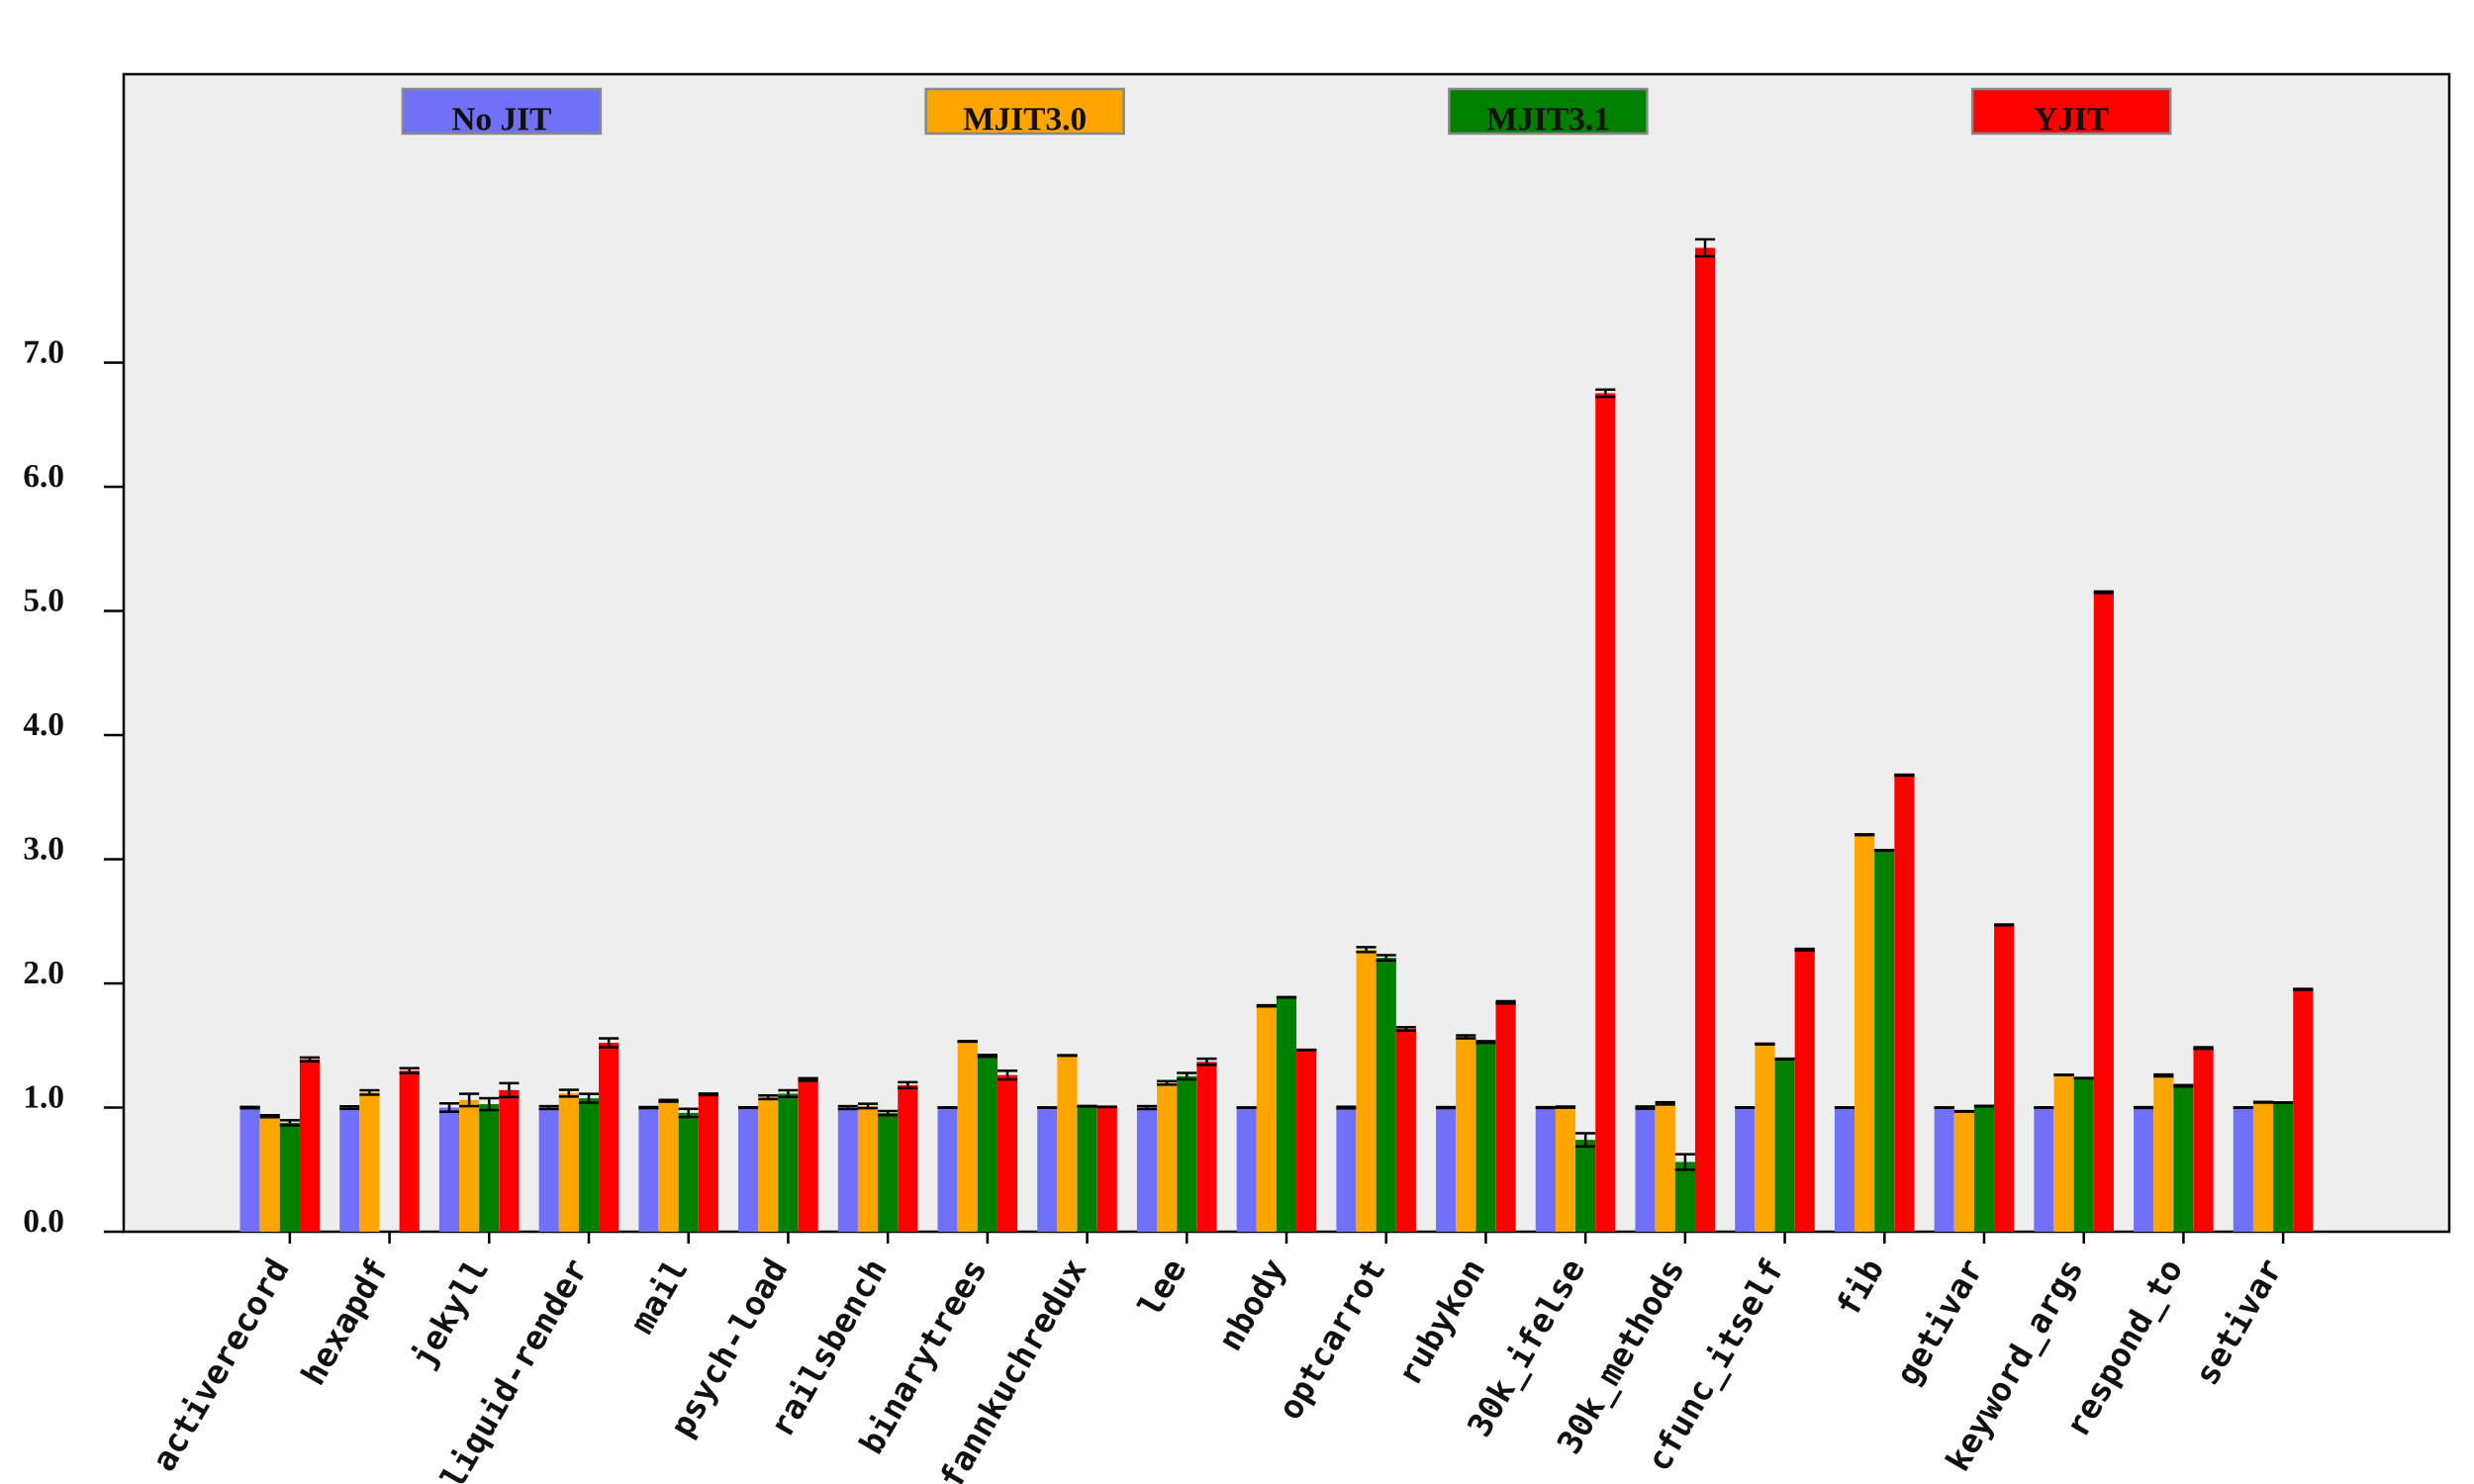
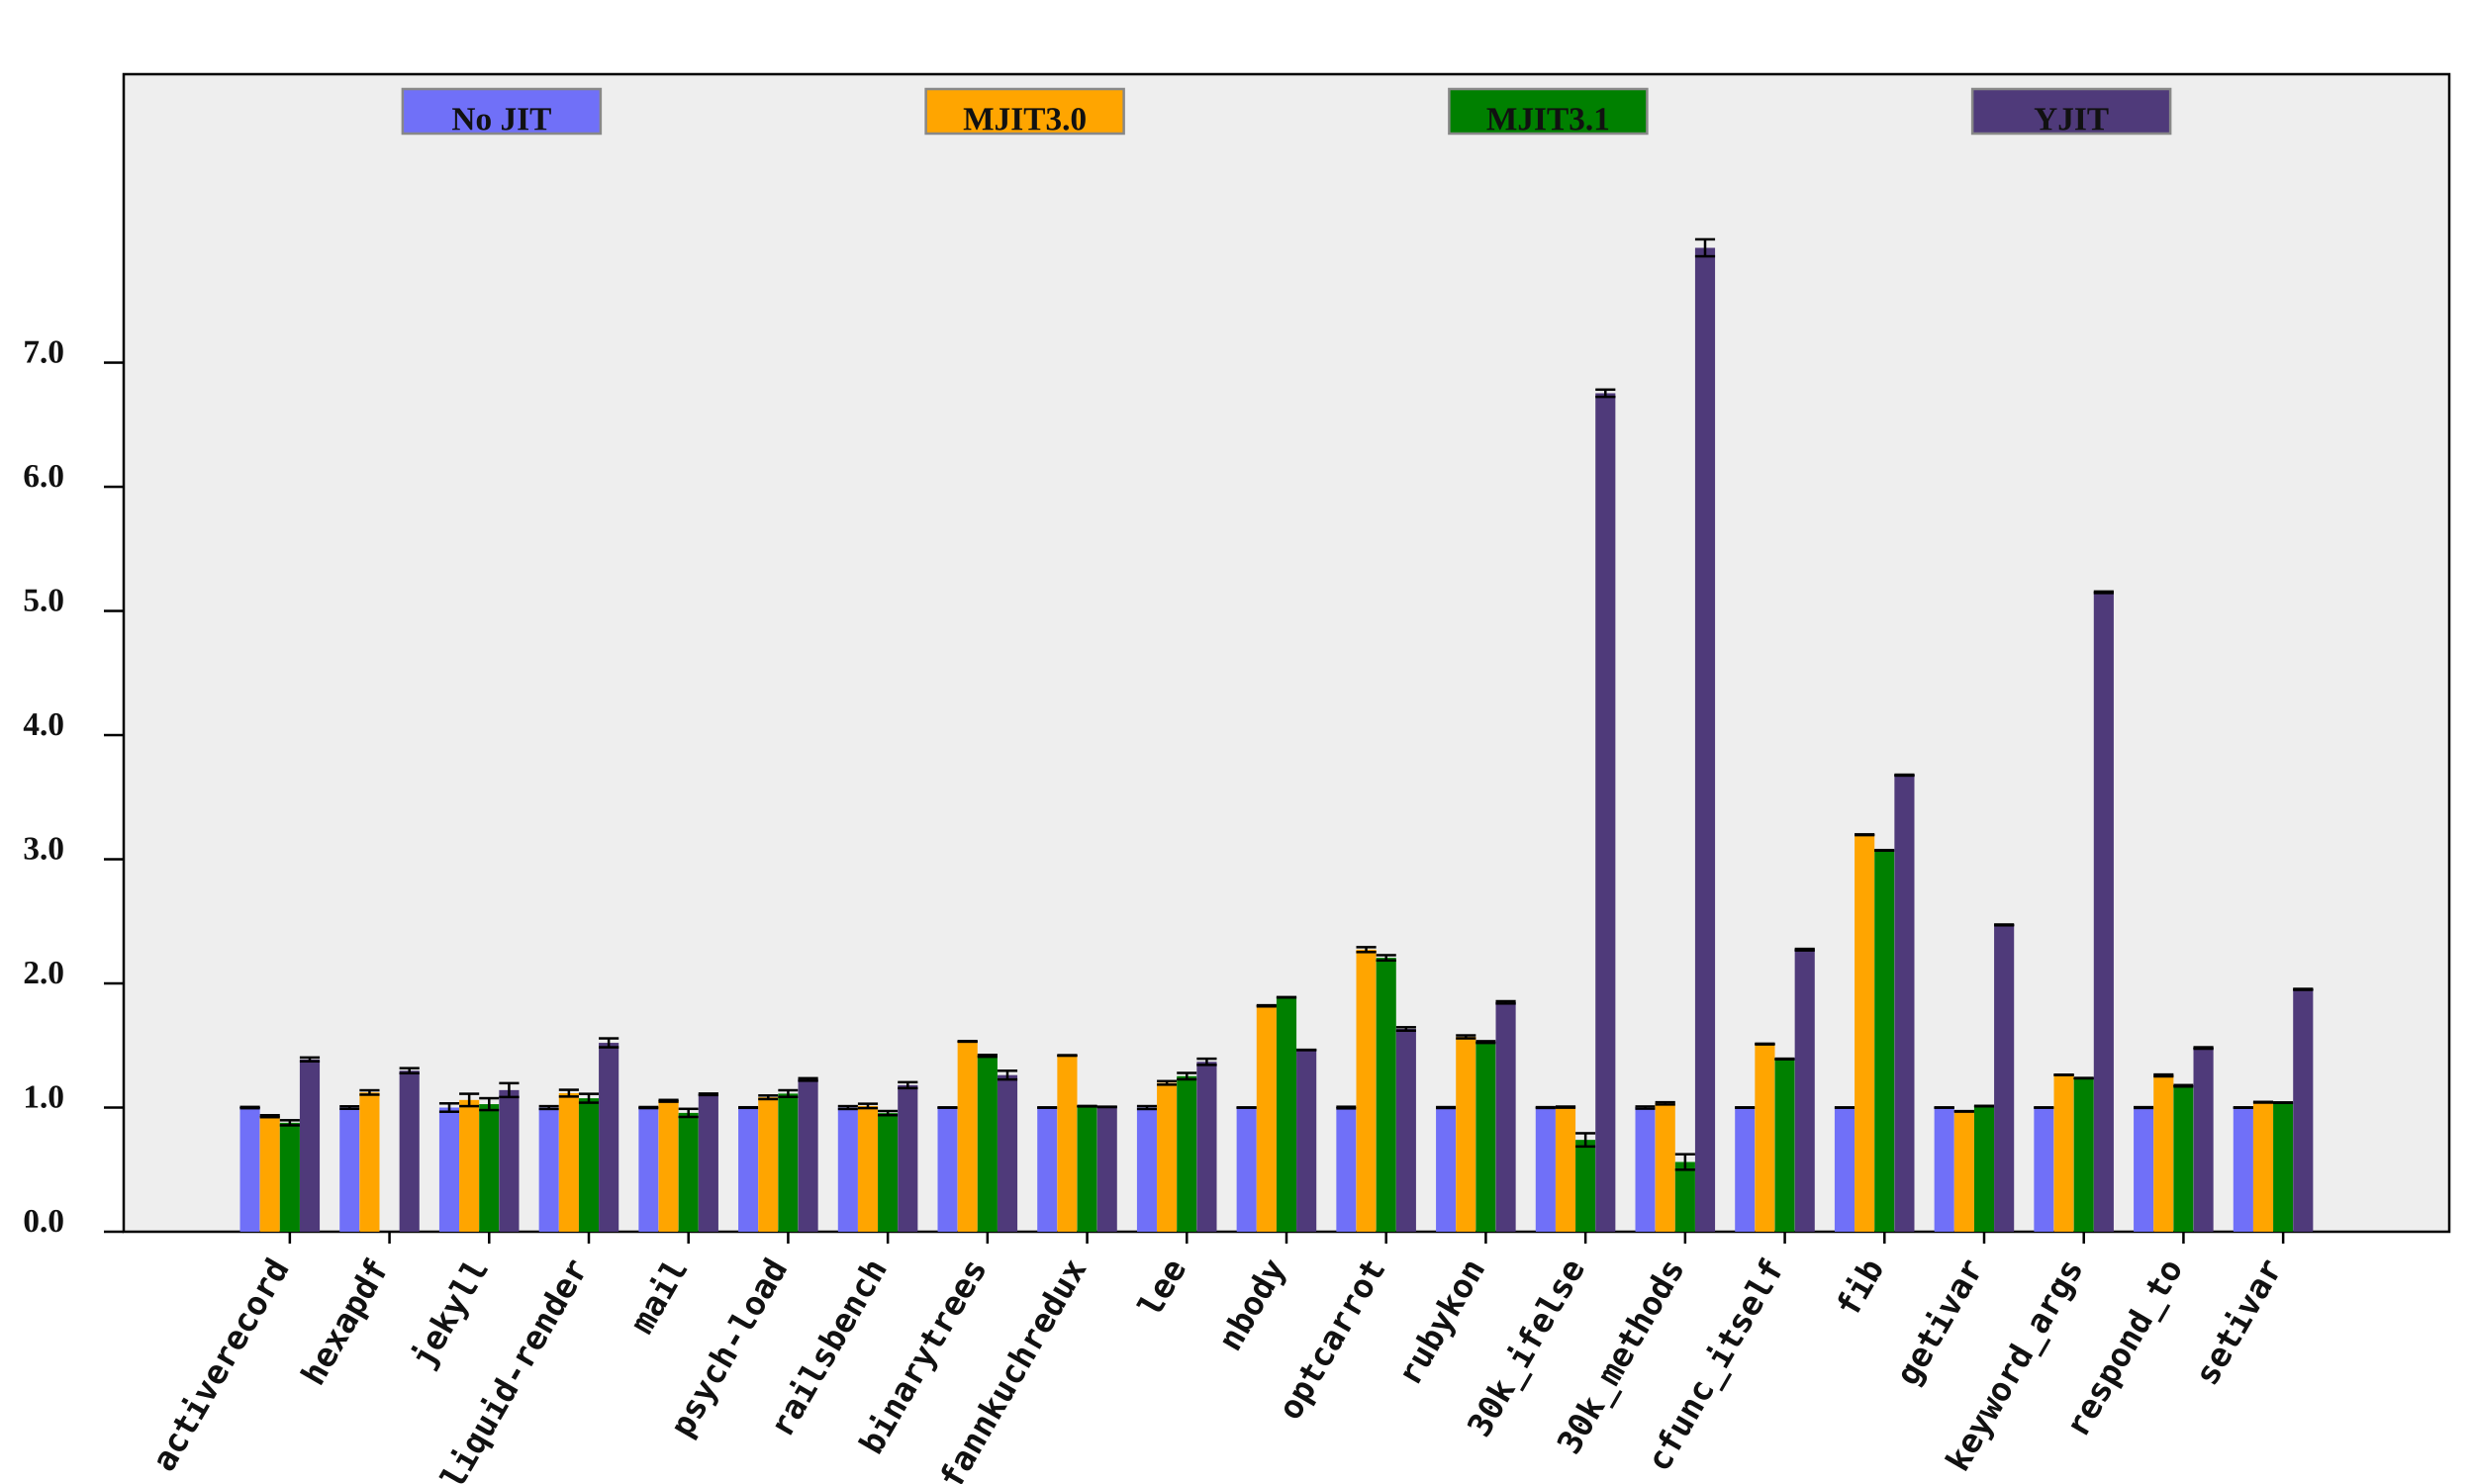
<svg xmlns="http://www.w3.org/2000/svg" viewBox="0 0 1000 600" width="100%" height="100%">
  <rect x="50.0" y="30.0" width="940.0" height="468" stroke="#000" fill="#EEE" />
  <line x1="42.0" y1="498" x2="50.0" y2="498" stroke="#000" />
  <text x="26" y="498" text-anchor="end" font-weight="bold" font-size="small" fill="#111">
0.0
</text>
  <line x1="42.0" y1="447.803" x2="50.0" y2="447.803" stroke="#000" />
  <text x="26" y="447.803" text-anchor="end" font-weight="bold" font-size="small" fill="#111">
1.0
</text>
  <line x1="42.0" y1="397.607" x2="50.0" y2="397.607" stroke="#000" />
  <text x="26" y="397.607" text-anchor="end" font-weight="bold" font-size="small" fill="#111">
2.0
</text>
  <line x1="42.0" y1="347.41" x2="50.0" y2="347.41" stroke="#000" />
  <text x="26" y="347.41" text-anchor="end" font-weight="bold" font-size="small" fill="#111">
3.0
</text>
  <line x1="42.0" y1="297.213" x2="50.0" y2="297.213" stroke="#000" />
  <text x="26" y="297.213" text-anchor="end" font-weight="bold" font-size="small" fill="#111">
4.0
</text>
  <line x1="42.0" y1="247.017" x2="50.0" y2="247.017" stroke="#000" />
  <text x="26" y="247.017" text-anchor="end" font-weight="bold" font-size="small" fill="#111">
5.0
</text>
  <line x1="42.0" y1="196.82" x2="50.0" y2="196.82" stroke="#000" />
  <text x="26" y="196.82" text-anchor="end" font-weight="bold" font-size="small" fill="#111">
6.0
</text>
  <line x1="42.0" y1="146.624" x2="50.0" y2="146.624" stroke="#000" />
  <text x="26" y="146.624" text-anchor="end" font-weight="bold" font-size="small" fill="#111">
7.0
</text>
  <rect x="162.75" y="36" width="80.0" height="18.0" fill="#7070f8" stroke="#888" />
  <text x="202.75" y="52.5" font-size="small" text-anchor="middle" font-weight="bold" fill="#111">
No JIT
</text>
  <rect x="374.25" y="36" width="80.0" height="18.0" fill="orange" stroke="#888" />
  <text x="414.25" y="52.5" font-size="small" text-anchor="middle" font-weight="bold" fill="#111">
MJIT3.0
</text>
  <rect x="585.75" y="36" width="80.0" height="18.0" fill="green" stroke="#888" />
  <text x="625.75" y="52.5" font-size="small" text-anchor="middle" font-weight="bold" fill="#111">
MJIT3.1
</text>
-   <rect x="797.25" y="36" width="80.0" height="18.0" fill="red" stroke="#888" />
+   <rect x="797.25" y="36" width="80.0" height="18.0" fill="#4F3A7A" stroke="#888" />
  <text x="837.25" y="52.5" font-size="small" text-anchor="middle" font-weight="bold" fill="#111">
YJIT
</text>
  <rect x="97.0" y="447.803" width="8.057" height="50.197" fill="#7070f8" data-tooltip="1.00x No-JIT time (No JIT)" />
  <line x1="97.0" y1="447.54" x2="105.057" y2="447.54" stroke="#000" />
  <line x1="97.0" y1="448.067" x2="105.057" y2="448.067" stroke="#000" />
  <line x1="101.029" y1="447.54" x2="101.029" y2="448.067" stroke="#000" />
  <rect x="105.057" y="451.298" width="8.057" height="46.702" fill="orange" data-tooltip="0.93x No-JIT time (MJIT3.0)" />
  <line x1="105.057" y1="450.907" x2="113.114" y2="450.907" stroke="#000" />
  <line x1="105.057" y1="451.69" x2="113.114" y2="451.69" stroke="#000" />
  <line x1="109.086" y1="450.907" x2="109.086" y2="451.69" stroke="#000" />
  <rect x="113.114" y="453.951" width="8.057" height="44.049" fill="green" data-tooltip="0.88x No-JIT time (MJIT3.1)" />
  <line x1="113.114" y1="452.926" x2="121.171" y2="452.926" stroke="#000" />
  <line x1="113.114" y1="454.977" x2="121.171" y2="454.977" stroke="#000" />
  <line x1="117.143" y1="452.926" x2="117.143" y2="454.977" stroke="#000" />
-   <rect x="121.171" y="428.331" width="8.057" height="69.669" fill="red" data-tooltip="1.39x No-JIT time (YJIT)" />
+   <rect x="121.171" y="428.331" width="8.057" height="69.669" fill="#4F3A7A" data-tooltip="1.39x No-JIT time (YJIT)" />
  <line x1="121.171" y1="427.554" x2="129.229" y2="427.554" stroke="#000" />
  <line x1="121.171" y1="429.109" x2="129.229" y2="429.109" stroke="#000" />
  <line x1="125.2" y1="427.554" x2="125.2" y2="429.109" stroke="#000" />
  <line x1="117.143" y1="498.0" x2="117.143" y2="502.8" stroke="#000" />
  <text x="117.143" y="512.4" fill="#111" font-size="small" font-family="monospace" font-weight="bold" text-anchor="end" transform="rotate(-60, 117.1429, 512.4)">
activerecord
</text>
  <rect x="137.286" y="447.803" width="8.057" height="50.197" fill="#7070f8" data-tooltip="1.00x No-JIT time (No JIT)" />
  <line x1="137.286" y1="447.314" x2="145.343" y2="447.314" stroke="#000" />
  <line x1="137.286" y1="448.293" x2="145.343" y2="448.293" stroke="#000" />
  <line x1="141.314" y1="447.314" x2="141.314" y2="448.293" stroke="#000" />
  <rect x="145.343" y="441.704" width="8.057" height="56.296" fill="orange" data-tooltip="1.12x No-JIT time (MJIT3.0)" />
  <line x1="145.343" y1="440.82" x2="153.4" y2="440.82" stroke="#000" />
  <line x1="145.343" y1="442.588" x2="153.4" y2="442.588" stroke="#000" />
  <line x1="149.371" y1="440.82" x2="149.371" y2="442.588" stroke="#000" />
-   <rect x="161.457" y="432.895" width="8.057" height="65.105" fill="red" data-tooltip="1.30x No-JIT time (YJIT)" />
+   <rect x="161.457" y="432.895" width="8.057" height="65.105" fill="#4F3A7A" data-tooltip="1.30x No-JIT time (YJIT)" />
  <line x1="161.457" y1="431.878" x2="169.514" y2="431.878" stroke="#000" />
  <line x1="161.457" y1="433.912" x2="169.514" y2="433.912" stroke="#000" />
  <line x1="165.486" y1="431.878" x2="165.486" y2="433.912" stroke="#000" />
  <line x1="157.429" y1="498.0" x2="157.429" y2="502.8" stroke="#000" />
  <text x="157.429" y="512.4" fill="#111" font-size="small" font-family="monospace" font-weight="bold" text-anchor="end" transform="rotate(-60, 157.4286, 512.4)">
hexapdf
</text>
  <rect x="177.571" y="447.803" width="8.057" height="50.197" fill="#7070f8" data-tooltip="1.00x No-JIT time (No JIT)" />
  <line x1="177.571" y1="446.119" x2="185.629" y2="446.119" stroke="#000" />
  <line x1="177.571" y1="449.488" x2="185.629" y2="449.488" stroke="#000" />
  <line x1="181.6" y1="446.119" x2="181.6" y2="449.488" stroke="#000" />
  <rect x="185.629" y="444.735" width="8.057" height="53.265" fill="orange" data-tooltip="1.06x No-JIT time (MJIT3.0)" />
  <line x1="185.629" y1="442.234" x2="193.686" y2="442.234" stroke="#000" />
  <line x1="185.629" y1="447.236" x2="193.686" y2="447.236" stroke="#000" />
  <line x1="189.657" y1="442.234" x2="189.657" y2="447.236" stroke="#000" />
  <rect x="193.686" y="446.425" width="8.057" height="51.575" fill="green" data-tooltip="1.03x No-JIT time (MJIT3.1)" />
  <line x1="193.686" y1="444.025" x2="201.743" y2="444.025" stroke="#000" />
  <line x1="193.686" y1="448.825" x2="201.743" y2="448.825" stroke="#000" />
  <line x1="197.714" y1="444.025" x2="197.714" y2="448.825" stroke="#000" />
-   <rect x="201.743" y="440.746" width="8.057" height="57.254" fill="red" data-tooltip="1.14x No-JIT time (YJIT)" />
+   <rect x="201.743" y="440.746" width="8.057" height="57.254" fill="#4F3A7A" data-tooltip="1.14x No-JIT time (YJIT)" />
  <line x1="201.743" y1="437.94" x2="209.8" y2="437.94" stroke="#000" />
  <line x1="201.743" y1="443.551" x2="209.8" y2="443.551" stroke="#000" />
  <line x1="205.771" y1="437.94" x2="205.771" y2="443.551" stroke="#000" />
  <line x1="197.714" y1="498.0" x2="197.714" y2="502.8" stroke="#000" />
  <text x="197.714" y="512.4" fill="#111" font-size="small" font-family="monospace" font-weight="bold" text-anchor="end" transform="rotate(-60, 197.7143, 512.4)">
jekyll
</text>
  <rect x="217.857" y="447.803" width="8.057" height="50.197" fill="#7070f8" data-tooltip="1.00x No-JIT time (No JIT)" />
  <line x1="217.857" y1="447.24" x2="225.914" y2="447.24" stroke="#000" />
  <line x1="217.857" y1="448.367" x2="225.914" y2="448.367" stroke="#000" />
  <line x1="221.886" y1="447.24" x2="221.886" y2="448.367" stroke="#000" />
  <rect x="225.914" y="441.987" width="8.057" height="56.013" fill="orange" data-tooltip="1.12x No-JIT time (MJIT3.0)" />
  <line x1="225.914" y1="440.628" x2="233.971" y2="440.628" stroke="#000" />
  <line x1="225.914" y1="443.347" x2="233.971" y2="443.347" stroke="#000" />
  <line x1="229.943" y1="440.628" x2="229.943" y2="443.347" stroke="#000" />
  <rect x="233.971" y="444.046" width="8.057" height="53.954" fill="green" data-tooltip="1.07x No-JIT time (MJIT3.1)" />
  <line x1="233.971" y1="442.26" x2="242.029" y2="442.26" stroke="#000" />
  <line x1="233.971" y1="445.833" x2="242.029" y2="445.833" stroke="#000" />
  <line x1="238" y1="442.26" x2="238" y2="445.833" stroke="#000" />
-   <rect x="242.029" y="421.627" width="8.057" height="76.373" fill="red" data-tooltip="1.52x No-JIT time (YJIT)" />
+   <rect x="242.029" y="421.627" width="8.057" height="76.373" fill="#4F3A7A" data-tooltip="1.52x No-JIT time (YJIT)" />
  <line x1="242.029" y1="419.825" x2="250.086" y2="419.825" stroke="#000" />
  <line x1="242.029" y1="423.43" x2="250.086" y2="423.43" stroke="#000" />
  <line x1="246.057" y1="419.825" x2="246.057" y2="423.43" stroke="#000" />
  <line x1="238.0" y1="498.0" x2="238.0" y2="502.8" stroke="#000" />
  <text x="238.0" y="512.4" fill="#111" font-size="small" font-family="monospace" font-weight="bold" text-anchor="end" transform="rotate(-60, 238.0, 512.4)">
liquid-render
</text>
  <rect x="258.143" y="447.803" width="8.057" height="50.197" fill="#7070f8" data-tooltip="1.00x No-JIT time (No JIT)" />
  <line x1="258.143" y1="447.59" x2="266.2" y2="447.59" stroke="#000" />
  <line x1="258.143" y1="448.017" x2="266.2" y2="448.017" stroke="#000" />
  <line x1="262.171" y1="447.59" x2="262.171" y2="448.017" stroke="#000" />
  <rect x="266.2" y="445.077" width="8.057" height="52.923" fill="orange" data-tooltip="1.05x No-JIT time (MJIT3.0)" />
  <line x1="266.2" y1="444.716" x2="274.257" y2="444.716" stroke="#000" />
  <line x1="266.2" y1="445.438" x2="274.257" y2="445.438" stroke="#000" />
  <line x1="270.229" y1="444.716" x2="270.229" y2="445.438" stroke="#000" />
  <rect x="274.257" y="449.958" width="8.057" height="48.042" fill="green" data-tooltip="0.96x No-JIT time (MJIT3.1)" />
  <line x1="274.257" y1="448.319" x2="282.314" y2="448.319" stroke="#000" />
  <line x1="274.257" y1="451.596" x2="282.314" y2="451.596" stroke="#000" />
  <line x1="278.286" y1="448.319" x2="278.286" y2="451.596" stroke="#000" />
-   <rect x="282.314" y="442.447" width="8.057" height="55.553" fill="red" data-tooltip="1.11x No-JIT time (YJIT)" />
+   <rect x="282.314" y="442.447" width="8.057" height="55.553" fill="#4F3A7A" data-tooltip="1.11x No-JIT time (YJIT)" />
  <line x1="282.314" y1="442.146" x2="290.371" y2="442.146" stroke="#000" />
  <line x1="282.314" y1="442.747" x2="290.371" y2="442.747" stroke="#000" />
  <line x1="286.343" y1="442.146" x2="286.343" y2="442.747" stroke="#000" />
  <line x1="278.286" y1="498.0" x2="278.286" y2="502.8" stroke="#000" />
  <text x="278.286" y="512.4" fill="#111" font-size="small" font-family="monospace" font-weight="bold" text-anchor="end" transform="rotate(-60, 278.2857, 512.4)">
mail
</text>
  <rect x="298.429" y="447.803" width="8.057" height="50.197" fill="#7070f8" data-tooltip="1.00x No-JIT time (No JIT)" />
  <line x1="298.429" y1="447.686" x2="306.486" y2="447.686" stroke="#000" />
  <line x1="298.429" y1="447.921" x2="306.486" y2="447.921" stroke="#000" />
  <line x1="302.457" y1="447.686" x2="302.457" y2="447.921" stroke="#000" />
  <rect x="306.486" y="443.655" width="8.057" height="54.345" fill="orange" data-tooltip="1.08x No-JIT time (MJIT3.0)" />
  <line x1="306.486" y1="442.925" x2="314.543" y2="442.925" stroke="#000" />
  <line x1="306.486" y1="444.384" x2="314.543" y2="444.384" stroke="#000" />
  <line x1="310.514" y1="442.925" x2="310.514" y2="444.384" stroke="#000" />
  <rect x="314.543" y="442.155" width="8.057" height="55.845" fill="green" data-tooltip="1.11x No-JIT time (MJIT3.1)" />
  <line x1="314.543" y1="440.807" x2="322.6" y2="440.807" stroke="#000" />
  <line x1="314.543" y1="443.503" x2="322.6" y2="443.503" stroke="#000" />
  <line x1="318.571" y1="440.807" x2="318.571" y2="443.503" stroke="#000" />
-   <rect x="322.6" y="436.438" width="8.057" height="61.562" fill="red" data-tooltip="1.23x No-JIT time (YJIT)" />
+   <rect x="322.6" y="436.438" width="8.057" height="61.562" fill="#4F3A7A" data-tooltip="1.23x No-JIT time (YJIT)" />
  <line x1="322.6" y1="435.938" x2="330.657" y2="435.938" stroke="#000" />
  <line x1="322.6" y1="436.938" x2="330.657" y2="436.938" stroke="#000" />
  <line x1="326.629" y1="435.938" x2="326.629" y2="436.938" stroke="#000" />
  <line x1="318.571" y1="498.0" x2="318.571" y2="502.8" stroke="#000" />
  <text x="318.571" y="512.4" fill="#111" font-size="small" font-family="monospace" font-weight="bold" text-anchor="end" transform="rotate(-60, 318.5714, 512.4)">
psych-load
</text>
  <rect x="338.714" y="447.803" width="8.057" height="50.197" fill="#7070f8" data-tooltip="1.00x No-JIT time (No JIT)" />
  <line x1="338.714" y1="447.231" x2="346.771" y2="447.231" stroke="#000" />
  <line x1="338.714" y1="448.376" x2="346.771" y2="448.376" stroke="#000" />
  <line x1="342.743" y1="447.231" x2="342.743" y2="448.376" stroke="#000" />
  <rect x="346.771" y="447.147" width="8.057" height="50.853" fill="orange" data-tooltip="1.01x No-JIT time (MJIT3.0)" />
  <line x1="346.771" y1="446.259" x2="354.829" y2="446.259" stroke="#000" />
  <line x1="346.771" y1="448.036" x2="354.829" y2="448.036" stroke="#000" />
  <line x1="350.8" y1="446.259" x2="350.8" y2="448.036" stroke="#000" />
  <rect x="354.829" y="450.046" width="8.057" height="47.954" fill="green" data-tooltip="0.96x No-JIT time (MJIT3.1)" />
  <line x1="354.829" y1="449.203" x2="362.886" y2="449.203" stroke="#000" />
  <line x1="354.829" y1="450.89" x2="362.886" y2="450.89" stroke="#000" />
  <line x1="358.857" y1="449.203" x2="358.857" y2="450.89" stroke="#000" />
-   <rect x="362.886" y="438.749" width="8.057" height="59.251" fill="red" data-tooltip="1.18x No-JIT time (YJIT)" />
+   <rect x="362.886" y="438.749" width="8.057" height="59.251" fill="#4F3A7A" data-tooltip="1.18x No-JIT time (YJIT)" />
  <line x1="362.886" y1="437.549" x2="370.943" y2="437.549" stroke="#000" />
  <line x1="362.886" y1="439.949" x2="370.943" y2="439.949" stroke="#000" />
  <line x1="366.914" y1="437.549" x2="366.914" y2="439.949" stroke="#000" />
  <line x1="358.857" y1="498.0" x2="358.857" y2="502.8" stroke="#000" />
  <text x="358.857" y="512.4" fill="#111" font-size="small" font-family="monospace" font-weight="bold" text-anchor="end" transform="rotate(-60, 358.8571, 512.4)">
railsbench
</text>
  <rect x="379.0" y="447.803" width="8.057" height="50.197" fill="#7070f8" data-tooltip="1.00x No-JIT time (No JIT)" />
  <line x1="379.0" y1="447.757" x2="387.057" y2="447.757" stroke="#000" />
  <line x1="379.0" y1="447.85" x2="387.057" y2="447.85" stroke="#000" />
  <line x1="383.029" y1="447.757" x2="383.029" y2="447.85" stroke="#000" />
  <rect x="387.057" y="421.058" width="8.057" height="76.942" fill="orange" data-tooltip="1.53x No-JIT time (MJIT3.0)" />
  <line x1="387.057" y1="420.946" x2="395.114" y2="420.946" stroke="#000" />
  <line x1="387.057" y1="421.169" x2="395.114" y2="421.169" stroke="#000" />
  <line x1="391.086" y1="420.946" x2="391.086" y2="421.169" stroke="#000" />
  <rect x="395.114" y="426.881" width="8.057" height="71.119" fill="green" data-tooltip="1.42x No-JIT time (MJIT3.1)" />
  <line x1="395.114" y1="426.508" x2="403.171" y2="426.508" stroke="#000" />
  <line x1="395.114" y1="427.255" x2="403.171" y2="427.255" stroke="#000" />
  <line x1="399.143" y1="426.508" x2="399.143" y2="427.255" stroke="#000" />
-   <rect x="403.171" y="434.684" width="8.057" height="63.316" fill="red" data-tooltip="1.26x No-JIT time (YJIT)" />
+   <rect x="403.171" y="434.684" width="8.057" height="63.316" fill="#4F3A7A" data-tooltip="1.26x No-JIT time (YJIT)" />
  <line x1="403.171" y1="432.921" x2="411.229" y2="432.921" stroke="#000" />
  <line x1="403.171" y1="436.448" x2="411.229" y2="436.448" stroke="#000" />
  <line x1="407.2" y1="432.921" x2="407.2" y2="436.448" stroke="#000" />
  <line x1="399.143" y1="498.0" x2="399.143" y2="502.8" stroke="#000" />
  <text x="399.143" y="512.4" fill="#111" font-size="small" font-family="monospace" font-weight="bold" text-anchor="end" transform="rotate(-60, 399.1429, 512.4)">
binarytrees
</text>
  <rect x="419.286" y="447.803" width="8.057" height="50.197" fill="#7070f8" data-tooltip="1.00x No-JIT time (No JIT)" />
  <line x1="419.286" y1="447.753" x2="427.343" y2="447.753" stroke="#000" />
  <line x1="419.286" y1="447.854" x2="427.343" y2="447.854" stroke="#000" />
  <line x1="423.314" y1="447.753" x2="423.314" y2="447.854" stroke="#000" />
  <rect x="427.343" y="426.737" width="8.057" height="71.263" fill="orange" data-tooltip="1.42x No-JIT time (MJIT3.0)" />
  <line x1="427.343" y1="426.646" x2="435.4" y2="426.646" stroke="#000" />
  <line x1="427.343" y1="426.828" x2="435.4" y2="426.828" stroke="#000" />
  <line x1="431.371" y1="426.646" x2="431.371" y2="426.828" stroke="#000" />
  <rect x="435.4" y="447.237" width="8.057" height="50.763" fill="green" data-tooltip="1.01x No-JIT time (MJIT3.1)" />
  <line x1="435.4" y1="447.16" x2="443.457" y2="447.16" stroke="#000" />
  <line x1="435.4" y1="447.314" x2="443.457" y2="447.314" stroke="#000" />
  <line x1="439.429" y1="447.16" x2="439.429" y2="447.314" stroke="#000" />
-   <rect x="443.457" y="447.55" width="8.057" height="50.45" fill="red" data-tooltip="1.01x No-JIT time (YJIT)" />
+   <rect x="443.457" y="447.55" width="8.057" height="50.45" fill="#4F3A7A" data-tooltip="1.01x No-JIT time (YJIT)" />
  <line x1="443.457" y1="447.493" x2="451.514" y2="447.493" stroke="#000" />
  <line x1="443.457" y1="447.607" x2="451.514" y2="447.607" stroke="#000" />
  <line x1="447.486" y1="447.493" x2="447.486" y2="447.607" stroke="#000" />
  <line x1="439.429" y1="498.0" x2="439.429" y2="502.8" stroke="#000" />
  <text x="439.429" y="512.4" fill="#111" font-size="small" font-family="monospace" font-weight="bold" text-anchor="end" transform="rotate(-60, 439.4286, 512.4)">
fannkuchredux
</text>
  <rect x="459.571" y="447.803" width="8.057" height="50.197" fill="#7070f8" data-tooltip="1.00x No-JIT time (No JIT)" />
  <line x1="459.571" y1="447.222" x2="467.629" y2="447.222" stroke="#000" />
  <line x1="459.571" y1="448.385" x2="467.629" y2="448.385" stroke="#000" />
  <line x1="463.6" y1="447.222" x2="463.6" y2="448.385" stroke="#000" />
  <rect x="467.629" y="437.826" width="8.057" height="60.174" fill="orange" data-tooltip="1.20x No-JIT time (MJIT3.0)" />
  <line x1="467.629" y1="437.12" x2="475.686" y2="437.12" stroke="#000" />
  <line x1="467.629" y1="438.533" x2="475.686" y2="438.533" stroke="#000" />
  <line x1="471.657" y1="437.12" x2="471.657" y2="438.533" stroke="#000" />
  <rect x="475.686" y="435.101" width="8.057" height="62.899" fill="green" data-tooltip="1.25x No-JIT time (MJIT3.1)" />
  <line x1="475.686" y1="433.806" x2="483.743" y2="433.806" stroke="#000" />
  <line x1="475.686" y1="436.396" x2="483.743" y2="436.396" stroke="#000" />
  <line x1="479.714" y1="433.806" x2="479.714" y2="436.396" stroke="#000" />
-   <rect x="483.743" y="429.3" width="8.057" height="68.7" fill="red" data-tooltip="1.37x No-JIT time (YJIT)" />
+   <rect x="483.743" y="429.3" width="8.057" height="68.7" fill="#4F3A7A" data-tooltip="1.37x No-JIT time (YJIT)" />
  <line x1="483.743" y1="428.049" x2="491.8" y2="428.049" stroke="#000" />
  <line x1="483.743" y1="430.552" x2="491.8" y2="430.552" stroke="#000" />
  <line x1="487.771" y1="428.049" x2="487.771" y2="430.552" stroke="#000" />
  <line x1="479.714" y1="498.0" x2="479.714" y2="502.8" stroke="#000" />
  <text x="479.714" y="512.4" fill="#111" font-size="small" font-family="monospace" font-weight="bold" text-anchor="end" transform="rotate(-60, 479.7143, 512.4)">
lee
</text>
  <rect x="499.857" y="447.803" width="8.057" height="50.197" fill="#7070f8" data-tooltip="1.00x No-JIT time (No JIT)" />
  <line x1="499.857" y1="447.784" x2="507.914" y2="447.784" stroke="#000" />
  <line x1="499.857" y1="447.822" x2="507.914" y2="447.822" stroke="#000" />
  <line x1="503.886" y1="447.784" x2="503.886" y2="447.822" stroke="#000" />
  <rect x="507.914" y="406.672" width="8.057" height="91.328" fill="orange" data-tooltip="1.82x No-JIT time (MJIT3.0)" />
  <line x1="507.914" y1="406.444" x2="515.971" y2="406.444" stroke="#000" />
  <line x1="507.914" y1="406.9" x2="515.971" y2="406.9" stroke="#000" />
  <line x1="511.943" y1="406.444" x2="511.943" y2="406.9" stroke="#000" />
  <rect x="515.971" y="403.217" width="8.057" height="94.783" fill="green" data-tooltip="1.89x No-JIT time (MJIT3.1)" />
  <line x1="515.971" y1="403.163" x2="524.029" y2="403.163" stroke="#000" />
  <line x1="515.971" y1="403.271" x2="524.029" y2="403.271" stroke="#000" />
  <line x1="520.0" y1="403.163" x2="520.0" y2="403.271" stroke="#000" />
-   <rect x="524.029" y="424.483" width="8.057" height="73.517" fill="red" data-tooltip="1.46x No-JIT time (YJIT)" />
+   <rect x="524.029" y="424.483" width="8.057" height="73.517" fill="#4F3A7A" data-tooltip="1.46x No-JIT time (YJIT)" />
  <line x1="524.029" y1="424.448" x2="532.086" y2="424.448" stroke="#000" />
  <line x1="524.029" y1="424.517" x2="532.086" y2="424.517" stroke="#000" />
  <line x1="528.057" y1="424.448" x2="528.057" y2="424.517" stroke="#000" />
  <line x1="520.0" y1="498.0" x2="520.0" y2="502.8" stroke="#000" />
  <text x="520.0" y="512.4" fill="#111" font-size="small" font-family="monospace" font-weight="bold" text-anchor="end" transform="rotate(-60, 520.0, 512.4)">
nbody
</text>
  <rect x="540.143" y="447.803" width="8.057" height="50.197" fill="#7070f8" data-tooltip="1.00x No-JIT time (No JIT)" />
  <line x1="540.143" y1="447.479" x2="548.2" y2="447.479" stroke="#000" />
  <line x1="540.143" y1="448.128" x2="548.2" y2="448.128" stroke="#000" />
  <line x1="544.171" y1="447.479" x2="544.171" y2="448.128" stroke="#000" />
  <rect x="548.2" y="383.936" width="8.057" height="114.064" fill="orange" data-tooltip="2.27x No-JIT time (MJIT3.0)" />
  <line x1="548.2" y1="382.949" x2="556.257" y2="382.949" stroke="#000" />
  <line x1="548.2" y1="384.923" x2="556.257" y2="384.923" stroke="#000" />
  <line x1="552.229" y1="382.949" x2="552.229" y2="384.923" stroke="#000" />
  <rect x="556.257" y="387.255" width="8.057" height="110.745" fill="green" data-tooltip="2.21x No-JIT time (MJIT3.1)" />
  <line x1="556.257" y1="386.184" x2="564.314" y2="386.184" stroke="#000" />
  <line x1="556.257" y1="388.325" x2="564.314" y2="388.325" stroke="#000" />
  <line x1="560.286" y1="386.184" x2="560.286" y2="388.325" stroke="#000" />
-   <rect x="564.314" y="416.019" width="8.057" height="81.981" fill="red" data-tooltip="1.63x No-JIT time (YJIT)" />
+   <rect x="564.314" y="416.019" width="8.057" height="81.981" fill="#4F3A7A" data-tooltip="1.63x No-JIT time (YJIT)" />
  <line x1="564.314" y1="415.329" x2="572.371" y2="415.329" stroke="#000" />
  <line x1="564.314" y1="416.708" x2="572.371" y2="416.708" stroke="#000" />
  <line x1="568.343" y1="415.329" x2="568.343" y2="416.708" stroke="#000" />
  <line x1="560.286" y1="498.0" x2="560.286" y2="502.8" stroke="#000" />
  <text x="560.286" y="512.4" fill="#111" font-size="small" font-family="monospace" font-weight="bold" text-anchor="end" transform="rotate(-60, 560.2857, 512.4)">
optcarrot
</text>
  <rect x="580.429" y="447.803" width="8.057" height="50.197" fill="#7070f8" data-tooltip="1.00x No-JIT time (No JIT)" />
  <line x1="580.429" y1="447.623" x2="588.486" y2="447.623" stroke="#000" />
  <line x1="580.429" y1="447.984" x2="588.486" y2="447.984" stroke="#000" />
  <line x1="584.457" y1="447.623" x2="584.457" y2="447.984" stroke="#000" />
  <rect x="588.486" y="419.214" width="8.057" height="78.786" fill="orange" data-tooltip="1.57x No-JIT time (MJIT3.0)" />
  <line x1="588.486" y1="418.615" x2="596.543" y2="418.615" stroke="#000" />
  <line x1="588.486" y1="419.813" x2="596.543" y2="419.813" stroke="#000" />
  <line x1="592.514" y1="418.615" x2="592.514" y2="419.813" stroke="#000" />
  <rect x="596.543" y="421.314" width="8.057" height="76.686" fill="green" data-tooltip="1.53x No-JIT time (MJIT3.1)" />
  <line x1="596.543" y1="420.968" x2="604.6" y2="420.968" stroke="#000" />
  <line x1="596.543" y1="421.661" x2="604.6" y2="421.661" stroke="#000" />
  <line x1="600.571" y1="420.968" x2="600.571" y2="421.661" stroke="#000" />
-   <rect x="604.6" y="405.264" width="8.057" height="92.736" fill="red" data-tooltip="1.85x No-JIT time (YJIT)" />
+   <rect x="604.6" y="405.264" width="8.057" height="92.736" fill="#4F3A7A" data-tooltip="1.85x No-JIT time (YJIT)" />
  <line x1="604.6" y1="404.804" x2="612.657" y2="404.804" stroke="#000" />
  <line x1="604.6" y1="405.724" x2="612.657" y2="405.724" stroke="#000" />
  <line x1="608.629" y1="404.804" x2="608.629" y2="405.724" stroke="#000" />
  <line x1="600.571" y1="498.0" x2="600.571" y2="502.8" stroke="#000" />
  <text x="600.571" y="512.4" fill="#111" font-size="small" font-family="monospace" font-weight="bold" text-anchor="end" transform="rotate(-60, 600.5714, 512.4)">
rubykon
</text>
  <rect x="620.714" y="447.803" width="8.057" height="50.197" fill="#7070f8" data-tooltip="1.00x No-JIT time (No JIT)" />
  <line x1="620.714" y1="447.645" x2="628.771" y2="447.645" stroke="#000" />
  <line x1="620.714" y1="447.962" x2="628.771" y2="447.962" stroke="#000" />
  <line x1="624.743" y1="447.645" x2="624.743" y2="447.962" stroke="#000" />
  <rect x="628.771" y="447.625" width="8.057" height="50.375" fill="orange" data-tooltip="1.00x No-JIT time (MJIT3.0)" />
  <line x1="628.771" y1="447.403" x2="636.829" y2="447.403" stroke="#000" />
  <line x1="628.771" y1="447.846" x2="636.829" y2="447.846" stroke="#000" />
  <line x1="632.8" y1="447.403" x2="632.8" y2="447.846" stroke="#000" />
  <rect x="636.829" y="460.86" width="8.057" height="37.14" fill="green" data-tooltip="0.74x No-JIT time (MJIT3.1)" />
  <line x1="636.829" y1="458.182" x2="644.886" y2="458.182" stroke="#000" />
  <line x1="636.829" y1="463.539" x2="644.886" y2="463.539" stroke="#000" />
  <line x1="640.857" y1="458.182" x2="640.857" y2="463.539" stroke="#000" />
-   <rect x="644.886" y="158.987" width="8.057" height="339.013" fill="red" data-tooltip="6.75x No-JIT time (YJIT)" />
+   <rect x="644.886" y="158.987" width="8.057" height="339.013" fill="#4F3A7A" data-tooltip="6.75x No-JIT time (YJIT)" />
  <line x1="644.886" y1="157.528" x2="652.943" y2="157.528" stroke="#000" />
  <line x1="644.886" y1="160.445" x2="652.943" y2="160.445" stroke="#000" />
  <line x1="648.914" y1="157.528" x2="648.914" y2="160.445" stroke="#000" />
  <line x1="640.857" y1="498.0" x2="640.857" y2="502.8" stroke="#000" />
  <text x="640.857" y="512.4" fill="#111" font-size="small" font-family="monospace" font-weight="bold" text-anchor="end" transform="rotate(-60, 640.8571, 512.4)">
30k_ifelse
</text>
  <rect x="661.0" y="447.803" width="8.057" height="50.197" fill="#7070f8" data-tooltip="1.00x No-JIT time (No JIT)" />
  <line x1="661.0" y1="447.371" x2="669.057" y2="447.371" stroke="#000" />
  <line x1="661.0" y1="448.235" x2="669.057" y2="448.235" stroke="#000" />
  <line x1="665.029" y1="447.371" x2="665.029" y2="448.235" stroke="#000" />
  <rect x="669.057" y="446.108" width="8.057" height="51.892" fill="orange" data-tooltip="1.03x No-JIT time (MJIT3.0)" />
  <line x1="669.057" y1="445.66" x2="677.114" y2="445.66" stroke="#000" />
  <line x1="669.057" y1="446.555" x2="677.114" y2="446.555" stroke="#000" />
  <line x1="673.086" y1="445.66" x2="673.086" y2="446.555" stroke="#000" />
  <rect x="677.114" y="469.8" width="8.057" height="28.2" fill="green" data-tooltip="0.56x No-JIT time (MJIT3.1)" />
  <line x1="677.114" y1="466.669" x2="685.171" y2="466.669" stroke="#000" />
  <line x1="677.114" y1="472.931" x2="685.171" y2="472.931" stroke="#000" />
  <line x1="681.143" y1="466.669" x2="681.143" y2="472.931" stroke="#000" />
-   <rect x="685.171" y="100.2" width="8.057" height="397.8" fill="red" data-tooltip="7.92x No-JIT time (YJIT)" />
+   <rect x="685.171" y="100.2" width="8.057" height="397.8" fill="#4F3A7A" data-tooltip="7.92x No-JIT time (YJIT)" />
  <line x1="685.171" y1="96.769" x2="693.229" y2="96.769" stroke="#000" />
  <line x1="685.171" y1="103.631" x2="693.229" y2="103.631" stroke="#000" />
  <line x1="689.2" y1="96.769" x2="689.2" y2="103.631" stroke="#000" />
  <line x1="681.143" y1="498.0" x2="681.143" y2="502.8" stroke="#000" />
  <text x="681.143" y="512.4" fill="#111" font-size="small" font-family="monospace" font-weight="bold" text-anchor="end" transform="rotate(-60, 681.1429, 512.4)">
30k_methods
</text>
  <rect x="701.286" y="447.803" width="8.057" height="50.197" fill="#7070f8" data-tooltip="1.00x No-JIT time (No JIT)" />
  <line x1="701.286" y1="447.731" x2="709.343" y2="447.731" stroke="#000" />
  <line x1="701.286" y1="447.876" x2="709.343" y2="447.876" stroke="#000" />
  <line x1="705.314" y1="447.731" x2="705.314" y2="447.876" stroke="#000" />
  <rect x="709.343" y="422.111" width="8.057" height="75.889" fill="orange" data-tooltip="1.51x No-JIT time (MJIT3.0)" />
  <line x1="709.343" y1="421.968" x2="717.4" y2="421.968" stroke="#000" />
  <line x1="709.343" y1="422.254" x2="717.4" y2="422.254" stroke="#000" />
  <line x1="713.371" y1="421.968" x2="713.371" y2="422.254" stroke="#000" />
  <rect x="717.4" y="428.152" width="8.057" height="69.848" fill="green" data-tooltip="1.39x No-JIT time (MJIT3.1)" />
  <line x1="717.4" y1="428.038" x2="725.457" y2="428.038" stroke="#000" />
  <line x1="717.4" y1="428.266" x2="725.457" y2="428.266" stroke="#000" />
  <line x1="721.429" y1="428.038" x2="721.429" y2="428.266" stroke="#000" />
-   <rect x="725.457" y="383.958" width="8.057" height="114.042" fill="red" data-tooltip="2.27x No-JIT time (YJIT)" />
+   <rect x="725.457" y="383.958" width="8.057" height="114.042" fill="#4F3A7A" data-tooltip="2.27x No-JIT time (YJIT)" />
  <line x1="725.457" y1="383.644" x2="733.514" y2="383.644" stroke="#000" />
  <line x1="725.457" y1="384.272" x2="733.514" y2="384.272" stroke="#000" />
  <line x1="729.486" y1="383.644" x2="729.486" y2="384.272" stroke="#000" />
  <line x1="721.429" y1="498.0" x2="721.429" y2="502.8" stroke="#000" />
  <text x="721.429" y="512.4" fill="#111" font-size="small" font-family="monospace" font-weight="bold" text-anchor="end" transform="rotate(-60, 721.4286, 512.4)">
cfunc_itself
</text>
  <rect x="741.571" y="447.803" width="8.057" height="50.197" fill="#7070f8" data-tooltip="1.00x No-JIT time (No JIT)" />
  <line x1="741.571" y1="447.77" x2="749.629" y2="447.77" stroke="#000" />
  <line x1="741.571" y1="447.837" x2="749.629" y2="447.837" stroke="#000" />
  <line x1="745.6" y1="447.77" x2="745.6" y2="447.837" stroke="#000" />
  <rect x="749.629" y="337.496" width="8.057" height="160.504" fill="orange" data-tooltip="3.20x No-JIT time (MJIT3.0)" />
  <line x1="749.629" y1="337.344" x2="757.686" y2="337.344" stroke="#000" />
  <line x1="749.629" y1="337.648" x2="757.686" y2="337.648" stroke="#000" />
  <line x1="753.657" y1="337.344" x2="753.657" y2="337.648" stroke="#000" />
  <rect x="757.686" y="343.802" width="8.057" height="154.198" fill="green" data-tooltip="3.07x No-JIT time (MJIT3.1)" />
  <line x1="757.686" y1="343.693" x2="765.743" y2="343.693" stroke="#000" />
  <line x1="757.686" y1="343.911" x2="765.743" y2="343.911" stroke="#000" />
  <line x1="761.714" y1="343.693" x2="761.714" y2="343.911" stroke="#000" />
-   <rect x="765.743" y="313.398" width="8.057" height="184.602" fill="red" data-tooltip="3.68x No-JIT time (YJIT)" />
+   <rect x="765.743" y="313.398" width="8.057" height="184.602" fill="#4F3A7A" data-tooltip="3.68x No-JIT time (YJIT)" />
  <line x1="765.743" y1="313.22" x2="773.8" y2="313.22" stroke="#000" />
  <line x1="765.743" y1="313.575" x2="773.8" y2="313.575" stroke="#000" />
  <line x1="769.771" y1="313.22" x2="769.771" y2="313.575" stroke="#000" />
  <line x1="761.714" y1="498.0" x2="761.714" y2="502.8" stroke="#000" />
  <text x="761.714" y="512.4" fill="#111" font-size="small" font-family="monospace" font-weight="bold" text-anchor="end" transform="rotate(-60, 761.7143, 512.4)">
fib
</text>
  <rect x="781.857" y="447.803" width="8.057" height="50.197" fill="#7070f8" data-tooltip="1.00x No-JIT time (No JIT)" />
  <line x1="781.857" y1="447.769" x2="789.914" y2="447.769" stroke="#000" />
  <line x1="781.857" y1="447.837" x2="789.914" y2="447.837" stroke="#000" />
  <line x1="785.886" y1="447.769" x2="785.886" y2="447.837" stroke="#000" />
  <rect x="789.914" y="449.331" width="8.057" height="48.669" fill="orange" data-tooltip="0.97x No-JIT time (MJIT3.0)" />
  <line x1="789.914" y1="449.245" x2="797.971" y2="449.245" stroke="#000" />
  <line x1="789.914" y1="449.416" x2="797.971" y2="449.416" stroke="#000" />
  <line x1="793.943" y1="449.245" x2="793.943" y2="449.416" stroke="#000" />
  <rect x="797.971" y="447.201" width="8.057" height="50.799" fill="green" data-tooltip="1.01x No-JIT time (MJIT3.1)" />
  <line x1="797.971" y1="447.12" x2="806.029" y2="447.12" stroke="#000" />
  <line x1="797.971" y1="447.283" x2="806.029" y2="447.283" stroke="#000" />
  <line x1="802" y1="447.12" x2="802" y2="447.283" stroke="#000" />
-   <rect x="806.029" y="373.951" width="8.057" height="124.049" fill="red" data-tooltip="2.47x No-JIT time (YJIT)" />
+   <rect x="806.029" y="373.951" width="8.057" height="124.049" fill="#4F3A7A" data-tooltip="2.47x No-JIT time (YJIT)" />
  <line x1="806.029" y1="373.79" x2="814.086" y2="373.79" stroke="#000" />
  <line x1="806.029" y1="374.112" x2="814.086" y2="374.112" stroke="#000" />
  <line x1="810.057" y1="373.79" x2="810.057" y2="374.112" stroke="#000" />
  <line x1="802" y1="498.0" x2="802" y2="502.8" stroke="#000" />
  <text x="802" y="512.4" fill="#111" font-size="small" font-family="monospace" font-weight="bold" text-anchor="end" transform="rotate(-60, 802, 512.4)">
getivar
</text>
  <rect x="822.143" y="447.803" width="8.057" height="50.197" fill="#7070f8" data-tooltip="1.00x No-JIT time (No JIT)" />
  <line x1="822.143" y1="447.774" x2="830.2" y2="447.774" stroke="#000" />
  <line x1="822.143" y1="447.832" x2="830.2" y2="447.832" stroke="#000" />
  <line x1="826.171" y1="447.774" x2="826.171" y2="447.832" stroke="#000" />
  <rect x="830.2" y="434.589" width="8.057" height="63.411" fill="orange" data-tooltip="1.26x No-JIT time (MJIT3.0)" />
  <line x1="830.2" y1="434.537" x2="838.257" y2="434.537" stroke="#000" />
  <line x1="830.2" y1="434.642" x2="838.257" y2="434.642" stroke="#000" />
  <line x1="834.229" y1="434.537" x2="834.229" y2="434.642" stroke="#000" />
  <rect x="838.257" y="435.934" width="8.057" height="62.066" fill="green" data-tooltip="1.24x No-JIT time (MJIT3.1)" />
  <line x1="838.257" y1="435.89" x2="846.314" y2="435.89" stroke="#000" />
  <line x1="838.257" y1="435.979" x2="846.314" y2="435.979" stroke="#000" />
  <line x1="842.286" y1="435.89" x2="842.286" y2="435.979" stroke="#000" />
-   <rect x="846.314" y="239.463" width="8.057" height="258.537" fill="red" data-tooltip="5.15x No-JIT time (YJIT)" />
+   <rect x="846.314" y="239.463" width="8.057" height="258.537" fill="#4F3A7A" data-tooltip="5.15x No-JIT time (YJIT)" />
  <line x1="846.314" y1="239.158" x2="854.371" y2="239.158" stroke="#000" />
  <line x1="846.314" y1="239.767" x2="854.371" y2="239.767" stroke="#000" />
  <line x1="850.343" y1="239.158" x2="850.343" y2="239.767" stroke="#000" />
  <line x1="842.286" y1="498.0" x2="842.286" y2="502.8" stroke="#000" />
  <text x="842.286" y="512.4" fill="#111" font-size="small" font-family="monospace" font-weight="bold" text-anchor="end" transform="rotate(-60, 842.2857, 512.4)">
keyword_args
</text>
  <rect x="862.429" y="447.803" width="8.057" height="50.197" fill="#7070f8" data-tooltip="1.00x No-JIT time (No JIT)" />
  <line x1="862.429" y1="447.645" x2="870.486" y2="447.645" stroke="#000" />
  <line x1="862.429" y1="447.961" x2="870.486" y2="447.961" stroke="#000" />
  <line x1="866.457" y1="447.645" x2="866.457" y2="447.961" stroke="#000" />
  <rect x="870.486" y="434.821" width="8.057" height="63.179" fill="orange" data-tooltip="1.26x No-JIT time (MJIT3.0)" />
  <line x1="870.486" y1="434.446" x2="878.543" y2="434.446" stroke="#000" />
  <line x1="870.486" y1="435.196" x2="878.543" y2="435.196" stroke="#000" />
  <line x1="874.514" y1="434.446" x2="874.514" y2="435.196" stroke="#000" />
  <rect x="878.543" y="439.007" width="8.057" height="58.993" fill="green" data-tooltip="1.18x No-JIT time (MJIT3.1)" />
  <line x1="878.543" y1="438.721" x2="886.6" y2="438.721" stroke="#000" />
  <line x1="878.543" y1="439.293" x2="886.6" y2="439.293" stroke="#000" />
  <line x1="882.571" y1="438.721" x2="882.571" y2="439.293" stroke="#000" />
-   <rect x="886.6" y="423.714" width="8.057" height="74.286" fill="red" data-tooltip="1.48x No-JIT time (YJIT)" />
+   <rect x="886.6" y="423.714" width="8.057" height="74.286" fill="#4F3A7A" data-tooltip="1.48x No-JIT time (YJIT)" />
  <line x1="886.6" y1="423.417" x2="894.657" y2="423.417" stroke="#000" />
  <line x1="886.6" y1="424.011" x2="894.657" y2="424.011" stroke="#000" />
  <line x1="890.629" y1="423.417" x2="890.629" y2="424.011" stroke="#000" />
  <line x1="882.571" y1="498.0" x2="882.571" y2="502.8" stroke="#000" />
  <text x="882.571" y="512.4" fill="#111" font-size="small" font-family="monospace" font-weight="bold" text-anchor="end" transform="rotate(-60, 882.5714, 512.4)">
respond_to
</text>
  <rect x="902.714" y="447.803" width="8.057" height="50.197" fill="#7070f8" data-tooltip="1.00x No-JIT time (No JIT)" />
  <line x1="902.714" y1="447.727" x2="910.771" y2="447.727" stroke="#000" />
  <line x1="902.714" y1="447.88" x2="910.771" y2="447.88" stroke="#000" />
  <line x1="906.743" y1="447.727" x2="906.743" y2="447.88" stroke="#000" />
  <rect x="910.771" y="445.652" width="8.057" height="52.348" fill="orange" data-tooltip="1.04x No-JIT time (MJIT3.0)" />
  <line x1="910.771" y1="445.516" x2="918.829" y2="445.516" stroke="#000" />
  <line x1="910.771" y1="445.788" x2="918.829" y2="445.788" stroke="#000" />
  <line x1="914.8" y1="445.516" x2="914.8" y2="445.788" stroke="#000" />
  <rect x="918.829" y="445.816" width="8.057" height="52.184" fill="green" data-tooltip="1.04x No-JIT time (MJIT3.1)" />
  <line x1="918.829" y1="445.735" x2="926.886" y2="445.735" stroke="#000" />
  <line x1="918.829" y1="445.896" x2="926.886" y2="445.896" stroke="#000" />
  <line x1="922.857" y1="445.735" x2="922.857" y2="445.896" stroke="#000" />
-   <rect x="926.886" y="400.016" width="8.057" height="97.984" fill="red" data-tooltip="1.95x No-JIT time (YJIT)" />
+   <rect x="926.886" y="400.016" width="8.057" height="97.984" fill="#4F3A7A" data-tooltip="1.95x No-JIT time (YJIT)" />
  <line x1="926.886" y1="399.82" x2="934.943" y2="399.82" stroke="#000" />
  <line x1="926.886" y1="400.212" x2="934.943" y2="400.212" stroke="#000" />
  <line x1="930.914" y1="399.82" x2="930.914" y2="400.212" stroke="#000" />
  <line x1="922.857" y1="498.0" x2="922.857" y2="502.8" stroke="#000" />
  <text x="922.857" y="512.4" fill="#111" font-size="small" font-family="monospace" font-weight="bold" text-anchor="end" transform="rotate(-60, 922.8571, 512.4)">
setivar
</text>
</svg>
